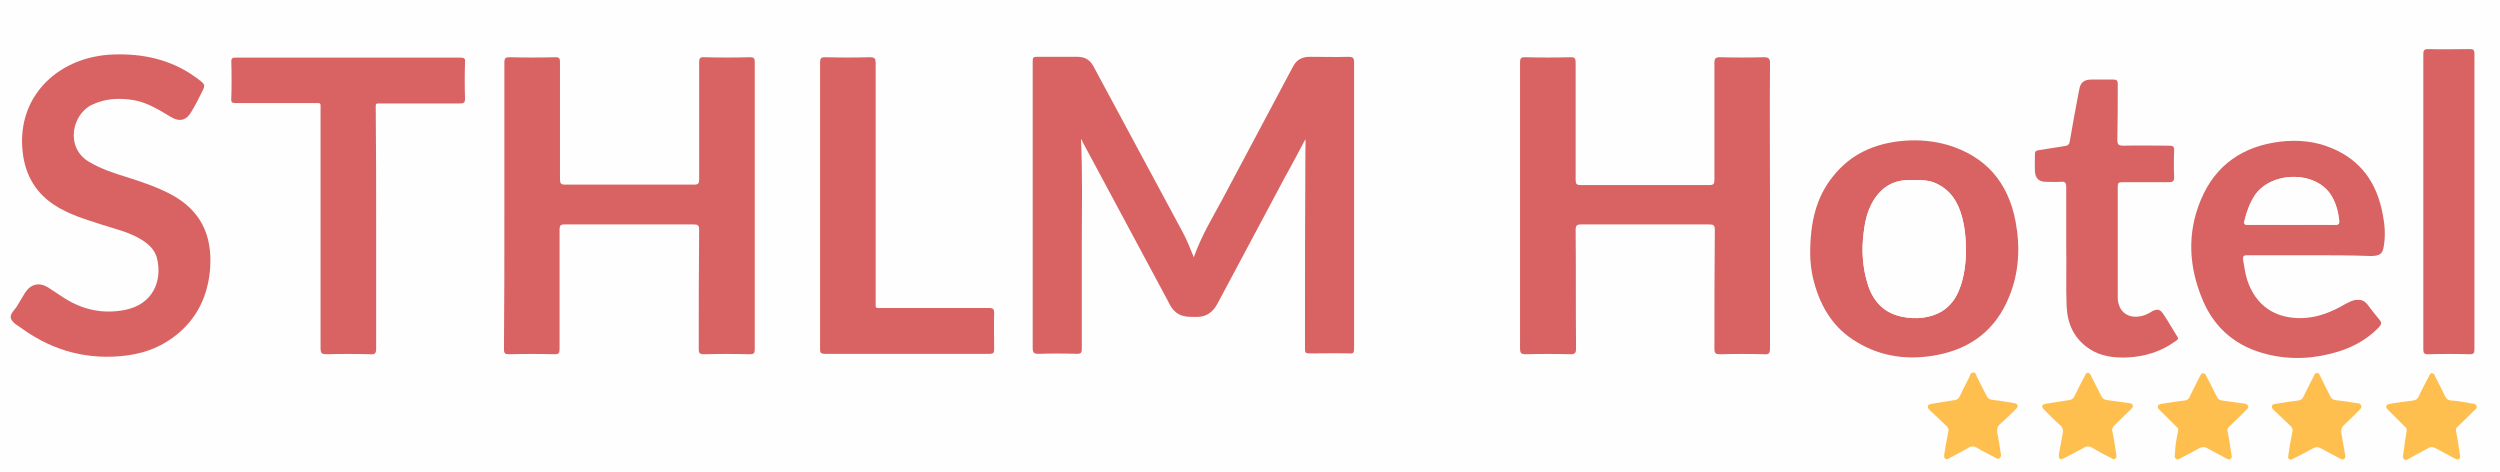
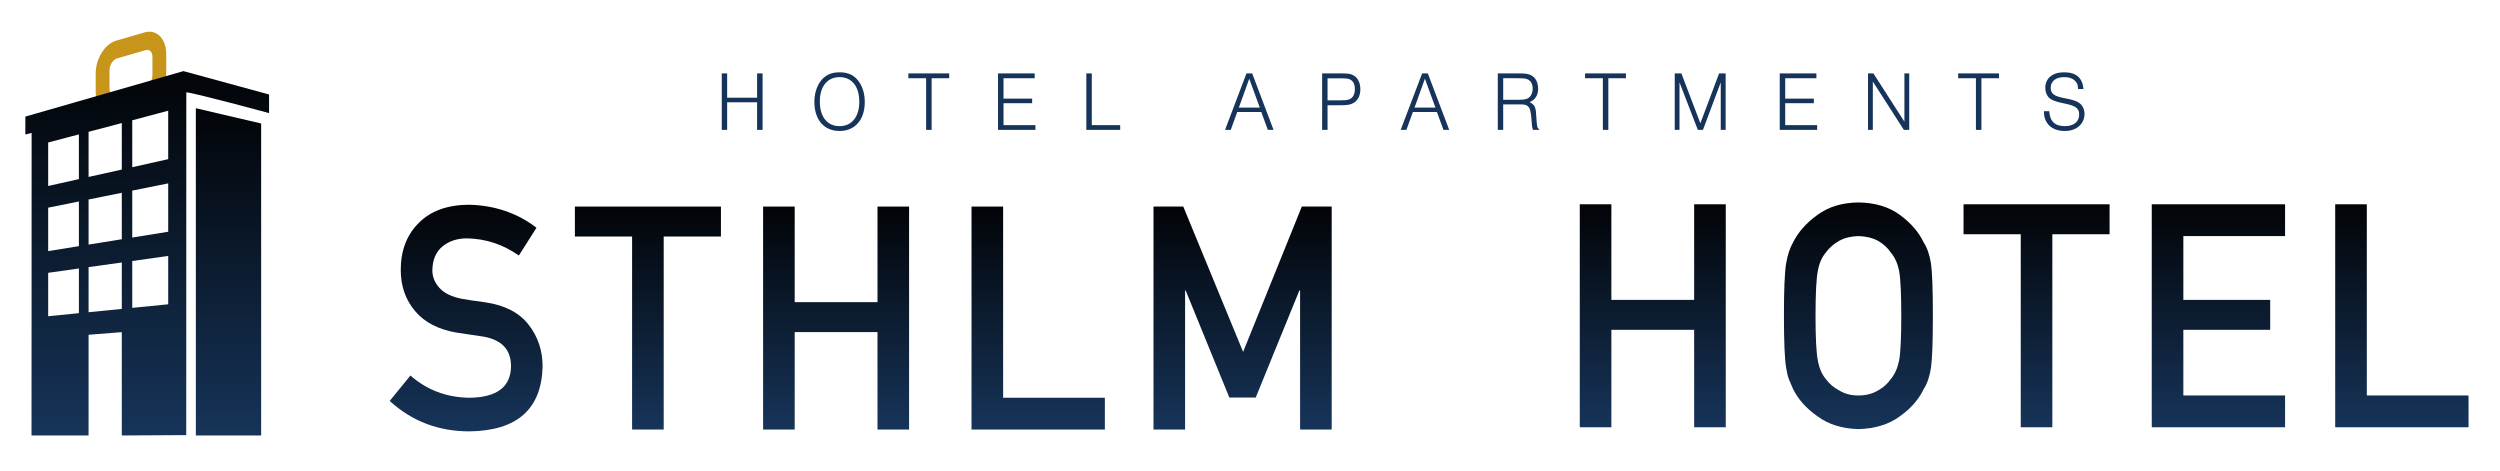
- <svg xmlns="http://www.w3.org/2000/svg" version="1.1" id="Layer_1" x="0px" y="0px" width="616.1px" height="116.2px" viewBox="0 334.1 616.1 116.2" style="enable-background:new 0 334.1 616.1 116.2;" xml:space="preserve">
-   <style type="text/css">
- 	.st0{fill:#FEFEFE;}
- 	.st1{fill:#D96262;}
- 	.st2{fill:#FEBF4E;}
- </style>
-   <g>
-     <g>
-       <path class="st0" d="M308.1,450.2c-102.2,0-204.5,0-306.7,0c-1.1,0-1.2-0.3-1.2-1.3c0-37.9,0-75.8,0-113.6c0-1,0.3-1.1,1.1-1.1    c204.5,0,409,0,613.6,0c1.1,0,1.2,0.3,1.2,1.3c0,37.9,0,75.8,0,113.6c0,1-0.3,1.1-1.1,1.1C512.7,450.2,410.4,450.2,308.1,450.2z     M266.4,368.3c0.3,0.5,0.4,0.7,0.5,0.9c7.1,13.2,14.2,26.5,21.3,39.7c0.4,0.7,0.7,1.3,1.2,1.9c1.5,1.7,3.4,1.7,5.4,1.7    c2.5,0,4.2-1,5.4-3.2c5.6-10.5,11.2-21,16.8-31.5c1.6-3,3.2-6.1,4.9-9.1c0.1,1,0,1.9,0,2.9c0,16.3,0,32.6-0.1,49    c0,0.7,0.2,1,1,0.9c3.3,0,6.6,0,10,0c0.9,0,1.1-0.3,1.1-1.1c0-5.3,0-10.6,0-15.8c0-18.3,0-36.6,0-54.8c0-1.1-0.3-1.4-1.4-1.4    c-3.2,0.1-6.3,0-9.5,0c-1.9,0-3.3,0.7-4.2,2.5c-5.8,10.9-11.6,21.8-17.4,32.7c-2.5,4.6-5.2,9.1-7,14.2c-1-2.2-1.8-4.3-2.8-6.3    c-7.3-13.6-14.6-27.1-21.9-40.7c-0.9-1.7-2.2-2.4-4-2.4c-3.3,0-6.6,0-10,0c-0.8,0-1,0.2-1,1c0.1,2.2,0,4.4,0,6.6    c0,21.4,0,42.8,0,64.2c0,1.1,0.3,1.4,1.4,1.4c3.2-0.1,6.3-0.1,9.5,0c1,0,1.2-0.3,1.2-1.2c0-8.7,0-17.4,0-26    C266.6,385.7,266.8,377.1,266.4,368.3z M124.3,384.7c0,11.8,0,23.7,0,35.5c0,1,0.3,1.2,1.2,1.2c3.8-0.1,7.5-0.1,11.3,0    c1,0,1.2-0.3,1.2-1.3c0-9.8,0-19.6,0-29.4c0-1.1,0.3-1.3,1.3-1.3c10.5,0,21,0,31.6,0c1.1,0,1.5,0.3,1.5,1.4    c-0.1,9.8,0,19.5-0.1,29.3c0,1,0.3,1.3,1.3,1.3c3.8-0.1,7.5-0.1,11.3,0c1,0,1.2-0.3,1.2-1.2c0-23.6,0-47.2,0-70.8    c0-0.9-0.2-1.2-1.1-1.2c-3.8,0.1-7.5,0.1-11.3,0c-1.1,0-1.3,0.3-1.3,1.3c0,9.6,0,19.2,0,28.8c0,1-0.2,1.3-1.3,1.3    c-10.6,0-21.1,0-31.7,0c-1.1,0-1.4-0.3-1.3-1.4c0-9.6,0-19.3,0-28.9c0-0.9-0.2-1.2-1.1-1.1c-3.8,0.1-7.5,0.1-11.3,0    c-1.1,0-1.3,0.2-1.3,1.3C124.3,361.3,124.3,373,124.3,384.7z M436.2,384.8c0-11.7,0-23.4,0-35.2c0-1.2-0.3-1.5-1.5-1.4    c-3.6,0.1-7.2,0.1-10.8,0c-1.1,0-1.4,0.3-1.4,1.4c0,9.6,0,19.2,0,28.8c0,1-0.2,1.3-1.2,1.3c-10.6,0-21.2,0-31.8,0    c-1,0-1.2-0.3-1.2-1.3c0-9.6,0-19.3,0-28.9c0-1-0.2-1.3-1.2-1.3c-3.8,0.1-7.5,0.1-11.3,0c-1,0-1.2,0.3-1.2,1.3c0,23.5,0,47,0,70.5    c0,1,0.2,1.4,1.3,1.4c3.7-0.1,7.4-0.1,11.2,0c1.1,0,1.3-0.3,1.3-1.4c0-9.8,0-19.5-0.1-29.3c0-1.1,0.4-1.4,1.4-1.3    c10.5,0,21,0,31.4,0c1.2,0,1.5,0.3,1.5,1.4c0,9.7,0,19.4-0.1,29.2c0,1.1,0.3,1.4,1.4,1.4c3.6-0.1,7.2-0.1,10.8,0    c1.2,0,1.5-0.3,1.5-1.4C436.2,408.3,436.2,396.5,436.2,384.8z M29.5,347.5c-2,0-3.9,0.1-5.8,0.5c-10.8,2-19,10.6-18.1,22.7    c0.4,5.8,2.8,10.6,7.7,13.9c3.6,2.4,7.6,3.6,11.7,4.9c3,0.9,6.2,1.6,9,3.2c2.2,1.2,4.2,2.7,4.8,5.2c1.3,5.3-0.8,11.3-8,12.7    c-5.3,1-10.2,0-14.8-2.9c-1.4-0.9-2.7-1.8-4.1-2.7c-2.2-1.3-4.2-0.9-5.6,1.3c-0.6,1-1.3,2-1.8,3c-0.6,1.1-2,2.2-1.7,3.4    c0.4,1.1,1.8,1.9,2.9,2.6c7.7,5.6,16.3,7.7,25.7,6.5c5.3-0.7,10.1-2.8,13.9-6.6c4.2-4.2,6.2-9.3,6.6-15.1    c0.5-7.9-2.3-13.9-9.3-17.8c-3.5-2-7.3-3.2-11.1-4.4c-3.3-1.1-6.6-2.1-9.6-3.9c-5.8-3.6-4.1-11.7,0.9-14c3.4-1.6,6.9-1.8,10.4-1.1    c3.2,0.6,6,2.3,8.8,4c2.3,1.4,4.1,0.9,5.4-1.4c0.8-1.4,1.5-2.7,2.2-4.1c1.2-2.3,1.2-2.3-0.8-3.8C43,349.2,36.5,347.5,29.5,347.5z     M446.1,396.6c0,1.6,0.2,4.4,1,7.2c1.7,6.2,4.9,11.3,10.5,14.6c6.1,3.7,12.8,4.5,19.7,3.2c8.5-1.5,14.5-6.2,17.8-14.3    c2.5-6.1,2.8-12.4,1.6-18.7c-1.9-9.5-7.3-16.1-16.8-18.8c-3.5-1-7.1-1.3-10.8-1c-7,0.6-13,3.2-17.4,8.8    C447.6,382.7,446.1,388.7,446.1,396.6z M92.7,390.5c0-9.8,0-19.6,0-29.4c0-1.8-0.2-1.6,1.5-1.6c6.4,0,12.9,0,19.3,0    c0.9,0,1.3-0.1,1.2-1.2c-0.1-3-0.1-6,0-9c0-0.9-0.3-1.1-1.1-1.1c-18.5,0-37,0-55.4,0c-0.8,0-1.1,0.2-1.1,1c0.1,3,0.1,6.1,0,9.1    c0,0.9,0.3,1.1,1.1,1.1c6.4,0,12.9,0,19.3,0c1.8,0,1.6-0.2,1.6,1.6c0,19.6,0,39.3,0,58.9c0,1.2,0.3,1.5,1.5,1.4    c3.6-0.1,7.1-0.1,10.7,0c1.1,0,1.5-0.3,1.5-1.4C92.7,410.1,92.7,400.3,92.7,390.5z M569.3,397c5.1,0,10.2,0,15.2,0    c2.2,0,2.8-0.5,3.1-2.7c0.4-2.6,0.2-5.1-0.3-7.6c-1.4-7.6-5.3-13.3-12.6-16.3c-4-1.6-8.3-2.1-12.6-1.6c-9.2,1.1-16,5.7-19.6,14.3    c-3.5,8.3-3,16.7,0.5,24.9c3,7,8.4,11.3,15.8,13.2c6,1.5,11.9,1.1,17.7-0.7c3.8-1.2,7.1-3.2,9.9-6c0.6-0.6,0.7-1.1,0.1-1.8    c-1-1.2-2-2.5-3-3.8c-0.7-0.9-1.7-1.2-2.8-1.1c-0.9,0.1-1.7,0.5-2.4,0.9c-3.4,2-6.9,3.5-11,3.6c-6.6,0.1-11.4-3.1-13.4-9.4    c-0.5-1.6-0.8-3.3-1-4.9c-0.1-0.9,0-1.2,1-1.2C559,397,564.1,397,569.3,397z M202.1,384.8c0,11.8,0,23.6,0,35.4    c0,0.8,0.1,1.2,1.1,1.2c13.6,0,27.2,0,40.8,0c0.9,0,1.1-0.3,1-1.1c0-3-0.1-5.9,0-8.9c0-1-0.2-1.3-1.3-1.3c-8.8,0-17.6,0-26.4,0    c-1.7,0-1.5,0.2-1.5-1.5c0-19.6,0-39.3,0-58.9c0-1-0.2-1.4-1.4-1.4c-3.7,0.1-7.4,0.1-11,0c-1,0-1.3,0.2-1.3,1.3    C202.1,361.3,202.1,373.1,202.1,384.8z M509.2,394.8C509.3,394.8,509.3,394.8,509.2,394.8c0,4.9-0.1,9.8,0.1,14.8    c0.1,4.3,1.8,7.9,5.5,10.4c2.8,1.9,6,2.3,9.3,2.2c4.4-0.2,8.4-1.4,12-4c0.4-0.3,0.9-0.5,0.5-1.1c-1.2-1.9-2.4-3.9-3.6-5.8    c-0.7-1-1.5-1.1-2.6-0.5c-0.9,0.5-1.7,1-2.7,1.2c-3.2,0.8-5.6-1-5.8-4.3c0-0.3,0-0.6,0-1c0-8.9,0-17.8,0-26.6    c0-0.9,0.2-1.1,1.1-1.1c3.8,0,7.7,0,11.5,0c0.9,0,1.3-0.2,1.3-1.2c-0.1-2.2-0.1-4.5,0-6.7c0-0.9-0.3-1.2-1.2-1.1    c-3.8,0-7.5,0-11.3,0c-1.1,0-1.5-0.2-1.5-1.4c0.1-4.6,0-9.2,0.1-13.8c0-0.9-0.3-1.2-1.2-1.1c-1.7,0.1-3.4,0-5.2,0    c-1.9,0-2.7,0.7-3.1,2.5c-0.8,4.2-1.6,8.4-2.3,12.6c-0.1,0.8-0.4,1.2-1.3,1.3c-2.1,0.3-4.2,0.6-6.3,1c-0.5,0.1-1,0.1-1,0.9    c0.1,1.5,0,3,0,4.4c0.1,1.6,1,2.5,2.6,2.5c1.3,0,2.6,0.1,3.8,0c1-0.1,1.4,0.2,1.3,1.3C509.2,385.1,509.2,389.9,509.2,394.8z     M597.2,383.7c0,12.2,0,24.3,0,36.5c0,0.9,0.2,1.2,1.2,1.2c3.4-0.1,6.9-0.1,10.3,0c0.9,0,1.1-0.3,1.1-1.2c0-24.3,0-48.6,0-72.9    c0-0.8-0.2-1.1-1.1-1.1c-3.4,0-6.9,0.1-10.3,0c-1,0-1.2,0.3-1.2,1.3C597.2,359.6,597.2,371.7,597.2,383.7z M536.8,440    c-0.4,2.2-0.7,4.2-1.1,6.1c-0.1,0.4-0.2,0.9,0.3,1.2c0.4,0.2,0.8,0,1.1-0.2c1.4-0.8,2.9-1.5,4.3-2.3c0.9-0.5,1.6-0.6,2.5,0    c1.4,0.9,2.9,1.6,4.3,2.3c0.4,0.2,0.8,0.5,1.2,0.2c0.4-0.3,0.3-0.8,0.2-1.2c-0.3-1.8-0.6-3.6-0.9-5.4c-0.2-0.7,0.1-1.1,0.5-1.5    c1.3-1.2,2.5-2.4,3.8-3.7c0.3-0.3,1-0.6,0.7-1.3c-0.2-0.6-0.9-0.5-1.4-0.6c-1.7-0.3-3.3-0.5-5-0.7c-0.7-0.1-1-0.4-1.3-1    c-0.8-1.7-1.6-3.3-2.5-4.9c-0.2-0.4-0.3-0.9-0.9-0.8c-0.5,0-0.6,0.5-0.8,0.8c-0.8,1.7-1.7,3.3-2.5,5c-0.3,0.6-0.6,0.8-1.2,0.9    c-1.9,0.2-3.7,0.6-5.6,0.8c-0.4,0.1-0.9,0-1,0.5c-0.2,0.5,0.2,0.8,0.5,1.1c1.3,1.3,2.6,2.6,3.9,3.9    C536.5,439.4,536.9,439.7,536.8,440z M593.1,440.3c-0.3,1.8-0.7,3.6-1,5.4c-0.1,0.5-0.3,1.1,0.2,1.5c0.5,0.4,1,0,1.4-0.3    c1.4-0.7,2.9-1.4,4.2-2.3c0.9-0.5,1.6-0.5,2.4,0c1.4,0.8,2.9,1.6,4.3,2.3c0.4,0.2,0.8,0.5,1.2,0.2c0.4-0.3,0.3-0.8,0.2-1.2    c-0.3-1.8-0.6-3.6-0.9-5.4c-0.2-0.7,0.1-1.1,0.5-1.5c1.3-1.2,2.5-2.4,3.8-3.7c0.3-0.3,1-0.6,0.7-1.3c-0.2-0.6-0.9-0.5-1.4-0.6    c-1.6-0.3-3.1-0.6-4.7-0.7c-0.9-0.1-1.3-0.5-1.7-1.2c-0.8-1.6-1.6-3.2-2.4-4.8c-0.2-0.3-0.3-0.7-0.7-0.7c-0.5,0-0.7,0.3-0.8,0.7    c-0.8,1.7-1.7,3.4-2.6,5.1c-0.3,0.6-0.6,0.8-1.3,0.9c-1.9,0.2-3.7,0.6-5.6,0.8c-0.4,0.1-0.9,0-1,0.5c-0.2,0.5,0.2,0.8,0.5,1.1    c1.3,1.3,2.6,2.6,3.9,3.9C592.9,439.4,593.3,439.7,593.1,440.3z M507.4,446c-0.1,1.3,0.3,1.6,1.3,1c1.6-0.8,3.2-1.7,4.7-2.5    c0.7-0.4,1.2-0.4,1.9,0c1.5,0.9,3.1,1.7,4.6,2.5c0.4,0.2,0.8,0.5,1.2,0.2c0.4-0.3,0.3-0.8,0.2-1.2c-0.3-1.8-0.5-3.5-0.9-5.3    c-0.2-0.8,0-1.2,0.5-1.7c1.3-1.2,2.6-2.5,3.9-3.8c0.3-0.3,0.8-0.6,0.6-1.1c-0.1-0.6-0.7-0.6-1.2-0.6c-1.7-0.3-3.4-0.6-5.1-0.7    c-0.8-0.1-1.2-0.5-1.5-1.1c-0.8-1.7-1.6-3.3-2.5-4.9c-0.2-0.3-0.3-0.7-0.7-0.7c-0.5,0-0.7,0.4-0.8,0.7c-0.9,1.7-1.7,3.4-2.6,5.1    c-0.3,0.6-0.6,0.8-1.3,0.9c-1.9,0.2-3.8,0.5-5.7,0.9c-1.2,0.2-1.3,0.6-0.4,1.5c1.2,1.2,2.4,2.5,3.7,3.6c0.8,0.7,1,1.5,0.8,2.4    C507.9,442.8,507.7,444.5,507.4,446z M479.1,446.4c0,0.9,0.5,1.1,1.3,0.7c1.6-0.8,3.1-1.6,4.6-2.5c0.8-0.5,1.5-0.5,2.3,0    c1.3,0.8,2.7,1.5,4.1,2.2c0.4,0.2,0.9,0.7,1.4,0.3c0.6-0.4,0.3-1,0.2-1.6c-0.2-1.6-0.5-3.1-0.8-4.7c-0.2-0.8,0-1.5,0.7-2.1    c1.3-1.1,2.5-2.4,3.7-3.5c0.3-0.3,0.7-0.6,0.6-1.1c-0.1-0.6-0.6-0.6-1.1-0.6c-1.8-0.3-3.5-0.6-5.3-0.8c-0.7-0.1-1-0.4-1.2-0.9    c-0.8-1.6-1.5-3.2-2.4-4.7c-0.2-0.4-0.3-1.1-0.9-1.1c-0.7,0-0.8,0.7-1,1.2c-0.8,1.5-1.6,3.1-2.3,4.6c-0.3,0.6-0.6,0.9-1.3,1    c-1.9,0.2-3.7,0.6-5.6,0.9c-0.4,0.1-0.8,0.1-1,0.6c-0.1,0.5,0.2,0.7,0.5,1c1.3,1.2,2.6,2.5,3.9,3.7c0.6,0.5,0.7,1,0.6,1.8    C479.7,442.6,479.4,444.5,479.1,446.4z M563.9,446.5c0,0.8,0.4,1.1,1.3,0.6c1.6-0.8,3.2-1.6,4.8-2.5c0.7-0.4,1.3-0.4,2,0    c1.5,0.9,3,1.6,4.5,2.4c0.4,0.2,0.7,0.6,1.2,0.2c0.4-0.3,0.3-0.8,0.2-1.2c-0.3-1.7-0.6-3.5-0.9-5.2c-0.2-0.8,0-1.4,0.6-1.9    c1.3-1.1,2.4-2.3,3.6-3.5c0.4-0.3,0.9-0.6,0.7-1.3c-0.2-0.7-0.9-0.6-1.4-0.7c-1.6-0.3-3.3-0.6-5-0.7c-0.7-0.1-1-0.4-1.2-0.9    c-0.8-1.7-1.7-3.4-2.5-5c-0.2-0.3-0.3-0.8-0.8-0.8c-0.5,0-0.6,0.4-0.8,0.8c-0.8,1.7-1.7,3.3-2.5,5c-0.3,0.6-0.6,0.9-1.3,1    c-1.8,0.2-3.6,0.5-5.4,0.8c-0.4,0.1-0.9,0-1.1,0.6c-0.1,0.5,0.3,0.8,0.6,1.1c1.3,1.2,2.5,2.5,3.8,3.6c0.6,0.5,0.7,1,0.6,1.8    C564.5,442.6,564.2,444.5,563.9,446.5z" />
-       <path class="st1" d="M266.4,368.3c0.4,8.8,0.2,17.3,0.2,25.8c0,8.7,0,17.4,0,26c0,0.9-0.2,1.2-1.2,1.2c-3.2-0.1-6.3-0.1-9.5,0    c-1.1,0-1.4-0.3-1.4-1.4c0-21.4,0-42.8,0-64.2c0-2.2,0-4.4,0-6.6c0-0.8,0.2-1,1-1c3.3,0,6.6,0,10,0c1.8,0,3.1,0.7,4,2.4    c7.3,13.6,14.6,27.1,21.9,40.7c1.1,2,1.9,4.1,2.8,6.3c1.8-5.1,4.5-9.6,7-14.2c5.8-10.9,11.6-21.8,17.4-32.7    c0.9-1.8,2.3-2.5,4.2-2.5c3.2,0,6.3,0.1,9.5,0c1.1,0,1.4,0.2,1.4,1.4c0,18.3,0,36.6,0,54.8c0,5.3,0,10.6,0,15.8    c0,0.9-0.2,1.2-1.1,1.1c-3.3-0.1-6.6,0-10,0c-0.7,0-1-0.2-1-0.9c0-16.3,0-32.6,0.1-49c0-0.9,0.1-1.9,0-2.9c-1.6,3-3.2,6.1-4.9,9.1    c-5.6,10.5-11.2,21-16.8,31.5c-1.2,2.2-2.9,3.3-5.4,3.2c-2,0-3.9,0-5.4-1.7c-0.5-0.6-0.9-1.2-1.2-1.9    c-7.1-13.2-14.2-26.5-21.3-39.7C266.8,369,266.7,368.8,266.4,368.3z" />
-       <path class="st1" d="M124.3,384.7c0-11.7,0-23.4,0-35.2c0-1.1,0.3-1.3,1.3-1.3c3.8,0.1,7.5,0.1,11.3,0c0.9,0,1.1,0.3,1.1,1.1    c0,9.6,0,19.3,0,28.9c0,1.1,0.2,1.4,1.3,1.4c10.6,0,21.1,0,31.7,0c1.1,0,1.3-0.3,1.3-1.3c0-9.6,0-19.2,0-28.8c0-1,0.2-1.4,1.3-1.3    c3.8,0.1,7.5,0.1,11.3,0c0.9,0,1.1,0.3,1.1,1.2c0,23.6,0,47.2,0,70.8c0,0.9-0.2,1.2-1.2,1.2c-3.8-0.1-7.5-0.1-11.3,0    c-1,0-1.3-0.2-1.3-1.3c0-9.8,0-19.5,0.1-29.3c0-1.2-0.3-1.4-1.5-1.4c-10.5,0-21,0-31.6,0c-1,0-1.3,0.2-1.3,1.3    c0,9.8,0,19.6,0,29.4c0,1-0.2,1.3-1.2,1.3c-3.8-0.1-7.5-0.1-11.3,0c-0.9,0-1.2-0.2-1.2-1.2C124.3,408.4,124.3,396.5,124.3,384.7z" />
-       <path class="st1" d="M436.2,384.8c0,11.7,0,23.4,0,35.2c0,1.2-0.3,1.5-1.5,1.4c-3.6-0.1-7.2-0.1-10.8,0c-1.1,0-1.4-0.2-1.4-1.4    c0-9.7,0-19.4,0.1-29.2c0-1.2-0.3-1.4-1.5-1.4c-10.5,0-21,0-31.4,0c-1,0-1.4,0.2-1.4,1.3c0.1,9.8,0,19.5,0.1,29.3    c0,1-0.2,1.4-1.3,1.4c-3.7-0.1-7.4-0.1-11.2,0c-1.1,0-1.3-0.4-1.3-1.4c0-23.5,0-47,0-70.5c0-1,0.2-1.3,1.2-1.3    c3.8,0.1,7.5,0.1,11.3,0c1,0,1.2,0.3,1.2,1.3c0,9.6,0,19.3,0,28.9c0,1,0.2,1.3,1.2,1.3c10.6,0,21.2,0,31.8,0c1,0,1.2-0.3,1.2-1.3    c0-9.6,0-19.2,0-28.8c0-1.1,0.3-1.4,1.4-1.4c3.6,0.1,7.2,0.1,10.8,0c1.1,0,1.5,0.3,1.5,1.4C436.1,361.4,436.2,373.1,436.2,384.8z" />
-       <path class="st1" d="M29.5,347.5c7,0,13.5,1.7,19.2,6c2,1.5,2,1.5,0.8,3.8c-0.7,1.4-1.4,2.8-2.2,4.1c-1.3,2.4-3,2.9-5.4,1.4    c-2.8-1.7-5.6-3.4-8.8-4c-3.6-0.6-7-0.5-10.4,1.1c-4.9,2.3-6.7,10.4-0.9,14c3,1.8,6.3,2.9,9.6,3.9c3.8,1.2,7.6,2.5,11.1,4.4    c7,3.9,9.8,9.9,9.3,17.8c-0.4,5.8-2.4,11-6.6,15.1c-3.9,3.8-8.6,5.9-13.9,6.6c-9.4,1.2-18-1-25.7-6.5c-1.1-0.8-2.5-1.5-2.9-2.6    c-0.4-1.2,1.1-2.2,1.7-3.4c0.6-1,1.2-2,1.8-3c1.4-2.1,3.4-2.6,5.6-1.3c1.4,0.9,2.7,1.8,4.1,2.7c4.6,2.9,9.5,3.9,14.8,2.9    c7.2-1.4,9.3-7.4,8-12.7c-0.6-2.5-2.6-4-4.8-5.2c-2.8-1.5-6-2.2-9-3.2c-4-1.3-8.1-2.5-11.7-4.9c-4.9-3.3-7.3-8.1-7.7-13.9    C4.6,358.6,12.9,350,23.7,348C25.6,347.6,27.6,347.5,29.5,347.5z" />
-       <path class="st1" d="M446.1,396.6c0-7.8,1.5-13.9,5.6-19c4.4-5.6,10.4-8.2,17.4-8.8c3.7-0.3,7.3,0,10.8,1    c9.5,2.8,15,9.3,16.8,18.8c1.2,6.3,0.9,12.7-1.6,18.7c-3.3,8.1-9.4,12.7-17.8,14.3c-6.9,1.3-13.6,0.5-19.7-3.2    c-5.6-3.3-8.8-8.4-10.5-14.6C446.3,401,446.1,398.1,446.1,396.6z M484.5,396.5c0-3.8-0.3-6.4-1-9c-1-3.7-2.9-6.7-6.6-8.3    c-2-0.9-4.1-0.7-6.2-0.7c-3.8-0.1-6.7,1.5-8.8,4.7c-1.6,2.5-2.3,5.2-2.6,8.1c-0.6,4.5-0.3,8.9,1.1,13.2c1.4,4.2,4.2,6.9,8.6,7.7    c1.6,0.3,3.1,0.4,4.7,0.2c4.3-0.5,7.3-2.6,9-6.6C484.1,402.5,484.4,399,484.5,396.5z" />
-       <path class="st1" d="M92.7,390.5c0,9.8,0,19.7,0,29.5c0,1.2-0.3,1.5-1.5,1.4c-3.6-0.1-7.1-0.1-10.7,0c-1.1,0-1.5-0.2-1.5-1.4    c0-19.6,0-39.3,0-58.9c0-1.8,0.2-1.6-1.6-1.6c-6.4,0-12.9,0-19.3,0c-0.9,0-1.2-0.2-1.1-1.1c0.1-3,0.1-6.1,0-9.1c0-0.9,0.3-1,1.1-1    c18.5,0,37,0,55.4,0c0.9,0,1.2,0.2,1.1,1.1c-0.1,3-0.1,6,0,9c0,1-0.3,1.2-1.2,1.2c-6.4,0-12.9,0-19.3,0c-1.7,0-1.5-0.2-1.5,1.6    C92.7,370.9,92.7,380.7,92.7,390.5z" />
-       <path class="st1" d="M569.3,397c-5.2,0-10.3,0-15.5,0c-1,0-1.1,0.3-1,1.2c0.3,1.7,0.5,3.3,1,4.9c2.1,6.3,6.8,9.5,13.4,9.4    c4.1-0.1,7.6-1.6,11-3.6c0.8-0.4,1.6-0.8,2.4-0.9c1.1-0.1,2,0.1,2.8,1.1c1,1.3,1.9,2.5,3,3.8c0.6,0.7,0.5,1.1-0.1,1.8    c-2.8,2.9-6.1,4.8-9.9,6c-5.8,1.8-11.8,2.2-17.7,0.7c-7.4-1.8-12.8-6.2-15.8-13.2c-3.5-8.2-4-16.6-0.5-24.9    c3.6-8.6,10.4-13.2,19.6-14.3c4.3-0.5,8.6-0.1,12.6,1.6c7.3,3,11.2,8.7,12.6,16.3c0.5,2.5,0.7,5.1,0.3,7.6    c-0.3,2.2-0.9,2.6-3.1,2.7C579.4,397,574.4,397,569.3,397z M564.7,389.5c3.6,0,7.1,0,10.7,0c0.8,0,1.2-0.2,1.1-1    c-0.2-2-0.7-4-1.7-5.8c-3.6-6.7-15.1-6.5-19.1-0.4c-1.2,1.9-2,4-2.5,6.2c-0.2,1,0.1,1.1,0.9,1    C557.6,389.4,561.2,389.5,564.7,389.5z" />
-       <path class="st1" d="M202.1,384.8c0-11.8,0-23.5,0-35.3c0-1.1,0.3-1.3,1.3-1.3c3.7,0.1,7.4,0.1,11,0c1.2,0,1.4,0.4,1.4,1.4    c0,19.6,0,39.3,0,58.9c0,1.7-0.2,1.5,1.5,1.5c8.8,0,17.6,0,26.4,0c1.1,0,1.3,0.3,1.3,1.3c-0.1,3,0,5.9,0,8.9c0,0.8-0.2,1.1-1,1.1    c-13.6,0-27.2,0-40.8,0c-1,0-1.1-0.4-1.1-1.2C202.1,408.4,202.1,396.6,202.1,384.8z" />
-       <path class="st1" d="M509.2,394.8c0-4.9,0-9.8,0-14.6c0-1.1-0.3-1.4-1.3-1.3c-1.3,0.1-2.6,0-3.8,0c-1.6,0-2.5-0.9-2.6-2.5    c-0.1-1.5,0-3,0-4.4c0-0.8,0.5-0.8,1-0.9c2.1-0.3,4.2-0.7,6.3-1c0.9-0.1,1.2-0.5,1.3-1.3c0.7-4.2,1.5-8.4,2.3-12.6    c0.3-1.8,1.2-2.5,3.1-2.5c1.7,0,3.4,0,5.2,0c0.9,0,1.2,0.2,1.2,1.1c0,4.6,0,9.2-0.1,13.8c0,1.2,0.4,1.4,1.5,1.4    c3.8-0.1,7.5,0,11.3,0c0.9,0,1.2,0.2,1.2,1.1c-0.1,2.2-0.1,4.5,0,6.7c0,1-0.4,1.2-1.3,1.2c-3.8,0-7.7,0-11.5,0    c-0.9,0-1.1,0.2-1.1,1.1c0,8.9,0,17.8,0,26.6c0,0.3,0,0.6,0,1c0.2,3.3,2.6,5,5.8,4.3c1-0.2,1.9-0.7,2.7-1.2    c1.1-0.6,1.9-0.5,2.6,0.5c1.3,1.9,2.4,3.9,3.6,5.8c0.4,0.6-0.1,0.8-0.5,1.1c-3.6,2.6-7.6,3.8-12,4c-3.3,0.1-6.5-0.3-9.3-2.2    c-3.7-2.5-5.3-6.1-5.5-10.4C509.1,404.7,509.3,399.7,509.2,394.8C509.3,394.8,509.3,394.8,509.2,394.8z" />
-       <path class="st1" d="M597.2,383.7c0-12.1,0-24.1,0-36.2c0-1,0.2-1.3,1.2-1.3c3.4,0.1,6.9,0,10.3,0c0.8,0,1.1,0.2,1.1,1.1    c0,24.3,0,48.6,0,72.9c0,0.9-0.2,1.2-1.1,1.2c-3.4-0.1-6.9-0.1-10.3,0c-1,0-1.2-0.3-1.2-1.2C597.2,408,597.2,395.9,597.2,383.7z" />
-       <path class="st2" d="M536.8,440c0.1-0.3-0.3-0.6-0.6-0.9c-1.3-1.3-2.6-2.6-3.9-3.9c-0.3-0.3-0.7-0.6-0.5-1.1    c0.2-0.4,0.6-0.4,1-0.5c1.9-0.3,3.7-0.6,5.6-0.8c0.7-0.1,1-0.4,1.2-0.9c0.8-1.7,1.7-3.4,2.5-5c0.2-0.3,0.3-0.8,0.8-0.8    c0.6,0,0.7,0.4,0.9,0.8c0.8,1.6,1.7,3.3,2.5,4.9c0.3,0.6,0.6,0.9,1.3,1c1.7,0.2,3.3,0.5,5,0.7c0.5,0.1,1.1,0,1.4,0.6    c0.3,0.6-0.4,0.9-0.7,1.3c-1.2,1.2-2.5,2.5-3.8,3.7c-0.5,0.4-0.7,0.8-0.5,1.5c0.4,1.8,0.6,3.6,0.9,5.4c0.1,0.4,0.2,0.9-0.2,1.2    c-0.4,0.3-0.8,0-1.2-0.2c-1.4-0.8-2.9-1.5-4.3-2.3c-0.9-0.6-1.6-0.5-2.5,0c-1.4,0.8-2.9,1.6-4.3,2.3c-0.3,0.2-0.7,0.5-1.1,0.2    c-0.5-0.3-0.4-0.8-0.3-1.2C536,444.1,536.4,442.2,536.8,440z" />
-       <path class="st2" d="M593.1,440.3c0.1-0.6-0.2-0.9-0.6-1.2c-1.3-1.3-2.6-2.6-3.9-3.9c-0.3-0.3-0.7-0.6-0.5-1.1    c0.2-0.4,0.6-0.4,1-0.5c1.9-0.3,3.7-0.6,5.6-0.8c0.6-0.1,1-0.3,1.3-0.9c0.8-1.7,1.7-3.4,2.6-5.1c0.2-0.4,0.3-0.8,0.8-0.7    c0.4,0,0.6,0.4,0.7,0.7c0.8,1.6,1.6,3.2,2.4,4.8c0.4,0.8,0.8,1.2,1.7,1.2c1.6,0.1,3.2,0.4,4.7,0.7c0.5,0.1,1.1,0,1.4,0.6    c0.3,0.6-0.3,0.9-0.7,1.3c-1.2,1.2-2.5,2.5-3.8,3.7c-0.5,0.4-0.7,0.8-0.5,1.5c0.4,1.8,0.6,3.6,0.9,5.4c0.1,0.4,0.2,0.9-0.2,1.2    c-0.4,0.3-0.8,0-1.2-0.2c-1.4-0.8-2.9-1.5-4.3-2.3c-0.9-0.5-1.5-0.6-2.4,0c-1.4,0.8-2.8,1.5-4.2,2.3c-0.4,0.2-0.9,0.7-1.4,0.3    c-0.5-0.4-0.3-1-0.2-1.5C592.5,443.9,592.8,442.1,593.1,440.3z" />
-       <path class="st2" d="M507.4,446c0.3-1.5,0.6-3.2,0.9-4.9c0.2-1,0.1-1.7-0.8-2.4c-1.3-1.1-2.5-2.4-3.7-3.6    c-0.8-0.8-0.7-1.3,0.4-1.5c1.9-0.3,3.8-0.6,5.7-0.9c0.6-0.1,1-0.3,1.3-0.9c0.8-1.7,1.7-3.4,2.6-5.1c0.2-0.4,0.3-0.8,0.8-0.7    c0.4,0,0.6,0.4,0.7,0.7c0.8,1.6,1.7,3.3,2.5,4.9c0.3,0.7,0.7,1,1.5,1.1c1.7,0.2,3.4,0.5,5.1,0.7c0.4,0.1,1,0,1.2,0.6    c0.1,0.5-0.3,0.8-0.6,1.1c-1.3,1.3-2.6,2.5-3.9,3.8c-0.5,0.5-0.7,0.9-0.5,1.7c0.4,1.7,0.6,3.5,0.9,5.3c0.1,0.5,0.2,0.9-0.2,1.2    c-0.4,0.4-0.8,0-1.2-0.2c-1.6-0.8-3.1-1.6-4.6-2.5c-0.7-0.4-1.2-0.4-1.9,0c-1.6,0.9-3.2,1.7-4.7,2.5    C507.7,447.6,507.3,447.3,507.4,446z" />
-       <path class="st2" d="M479.1,446.4c0.3-1.9,0.6-3.8,1-5.7c0.2-0.8,0-1.3-0.6-1.8c-1.3-1.2-2.6-2.5-3.9-3.7c-0.3-0.3-0.6-0.6-0.5-1    c0.1-0.5,0.6-0.5,1-0.6c1.8-0.3,3.7-0.6,5.6-0.9c0.7-0.1,1-0.4,1.3-1c0.7-1.5,1.5-3.1,2.3-4.6c0.2-0.5,0.3-1.2,1-1.2    c0.7,0,0.7,0.7,0.9,1.1c0.8,1.6,1.6,3.1,2.4,4.7c0.3,0.5,0.6,0.8,1.2,0.9c1.8,0.2,3.6,0.5,5.3,0.8c0.4,0.1,0.9,0,1.1,0.6    c0.1,0.5-0.3,0.8-0.6,1.1c-1.2,1.2-2.4,2.4-3.7,3.5c-0.7,0.6-0.8,1.3-0.7,2.1c0.3,1.6,0.6,3.1,0.8,4.7c0.1,0.5,0.3,1.2-0.2,1.6    c-0.5,0.4-1-0.1-1.4-0.3c-1.4-0.7-2.8-1.4-4.1-2.2c-0.8-0.5-1.5-0.5-2.3,0c-1.5,0.9-3.1,1.7-4.6,2.5    C479.6,447.5,479.2,447.3,479.1,446.4z" />
-       <path class="st2" d="M563.9,446.5c0.3-2,0.6-3.9,1-5.8c0.2-0.8,0-1.3-0.6-1.8c-1.3-1.2-2.5-2.4-3.8-3.6c-0.3-0.3-0.7-0.6-0.6-1.1    c0.1-0.6,0.7-0.5,1.1-0.6c1.8-0.3,3.6-0.6,5.4-0.8c0.7-0.1,1-0.4,1.3-1c0.8-1.7,1.7-3.4,2.5-5c0.2-0.4,0.3-0.8,0.8-0.8    c0.5,0,0.6,0.4,0.8,0.8c0.8,1.7,1.7,3.4,2.5,5c0.3,0.5,0.6,0.8,1.2,0.9c1.7,0.2,3.3,0.4,5,0.7c0.5,0.1,1.2,0,1.4,0.7    c0.2,0.6-0.4,0.9-0.7,1.3c-1.2,1.2-2.4,2.4-3.6,3.5c-0.6,0.6-0.7,1.1-0.6,1.9c0.3,1.7,0.6,3.5,0.9,5.2c0.1,0.4,0.2,0.9-0.2,1.2    c-0.5,0.3-0.8,0-1.2-0.2c-1.5-0.8-3.1-1.6-4.5-2.4c-0.7-0.4-1.3-0.4-2,0c-1.6,0.9-3.2,1.7-4.8,2.5    C564.3,447.6,563.8,447.3,563.9,446.5z" />
-       <path class="st0" d="M484.5,396.5c-0.1,2.5-0.4,6-1.8,9.3c-1.7,4-4.7,6-9,6.6c-1.6,0.2-3.2,0.1-4.7-0.2c-4.5-0.8-7.2-3.6-8.6-7.7    c-1.4-4.3-1.7-8.7-1.1-13.2c0.4-2.9,1-5.7,2.6-8.1c2.1-3.2,5-4.8,8.8-4.7c2.1,0,4.2-0.1,6.2,0.7c3.7,1.6,5.6,4.6,6.6,8.3    C484.2,390.1,484.5,392.7,484.5,396.5z" />
-       <path class="st0" d="M564.7,389.5c-3.6,0-7.1,0-10.7,0c-0.8,0-1.1-0.1-0.9-1c0.5-2.2,1.3-4.3,2.5-6.2c4-6.1,15.5-6.3,19.1,0.4    c1,1.8,1.5,3.8,1.7,5.8c0.1,0.9-0.2,1.1-1.1,1C571.8,389.4,568.3,389.5,564.7,389.5z" />
+ <svg xmlns="http://www.w3.org/2000/svg" viewBox="117.944 181.452 615.9 116">
+   <defs>
+     <linearGradient id="gradient-0" gradientUnits="userSpaceOnUse" x1="625.248" y1="-0.404" x2="625.248" y2="440.334">
+       <stop offset="0" style="stop-color: rgba(22, 52, 89, 1)" />
+       <stop offset="1" style="stop-color: rgba(2, 4, 7, 1)" />
+     </linearGradient>
+     <linearGradient id="gradient-1" gradientUnits="userSpaceOnUse" x1="726.998" y1="-0.404" x2="726.998" y2="395.444">
+       <stop offset="0" style="stop-color: rgba(22, 52, 89, 1)" />
+       <stop offset="1" style="stop-color: rgba(2, 4, 7, 1)" />
+     </linearGradient>
+     <linearGradient id="gradient-2" gradientUnits="userSpaceOnUse" x1="1024.473" y1="4.559" x2="1024.473" y2="278.715">
+       <stop offset="0" style="stop-color: rgba(22, 52, 89, 1)" />
+       <stop offset="1" style="stop-color: rgba(2, 4, 7, 1)" />
+     </linearGradient>
+     <linearGradient id="gradient-3" gradientUnits="userSpaceOnUse" x1="1252.004" y1="6.777" x2="1252.004" y2="276.496">
+       <stop offset="0" style="stop-color: rgba(22, 52, 89, 1)" />
+       <stop offset="1" style="stop-color: rgba(2, 4, 7, 1)" />
+     </linearGradient>
+     <linearGradient id="gradient-4" gradientUnits="userSpaceOnUse" x1="1487.553" y1="6.777" x2="1487.553" y2="276.496">
+       <stop offset="0" style="stop-color: rgba(22, 52, 89, 1)" />
+       <stop offset="1" style="stop-color: rgba(2, 4, 7, 1)" />
+     </linearGradient>
+     <linearGradient id="gradient-5" gradientUnits="userSpaceOnUse" x1="1740.523" y1="6.777" x2="1740.523" y2="276.496">
+       <stop offset="0" style="stop-color: rgba(22, 52, 89, 1)" />
+       <stop offset="1" style="stop-color: rgba(2, 4, 7, 1)" />
+     </linearGradient>
+     <linearGradient id="gradient-6" gradientUnits="userSpaceOnUse" x1="1996.383" y1="6.777" x2="1996.383" y2="276.496">
+       <stop offset="0" style="stop-color: rgba(22, 52, 89, 1)" />
+       <stop offset="1" style="stop-color: rgba(2, 4, 7, 1)" />
+     </linearGradient>
+     <linearGradient id="gradient-7" gradientUnits="userSpaceOnUse" x1="2509.818" y1="9.529" x2="2509.818" y2="279.248">
+       <stop offset="0" style="stop-color: rgba(22, 52, 89, 1)" />
+       <stop offset="1" style="stop-color: rgba(2, 4, 7, 1)" />
+     </linearGradient>
+     <linearGradient id="gradient-8" gradientUnits="userSpaceOnUse" x1="2767.223" y1="7.311" x2="2767.223" y2="281.467">
+       <stop offset="0" style="stop-color: rgba(22, 52, 89, 1)" />
+       <stop offset="1" style="stop-color: rgba(2, 4, 7, 1)" />
+     </linearGradient>
+     <linearGradient id="gradient-9" gradientUnits="userSpaceOnUse" x1="2990.233" y1="9.529" x2="2990.233" y2="279.248">
+       <stop offset="0" style="stop-color: rgba(22, 52, 89, 1)" />
+       <stop offset="1" style="stop-color: rgba(2, 4, 7, 1)" />
+     </linearGradient>
+     <linearGradient id="gradient-10" gradientUnits="userSpaceOnUse" x1="3217.863" y1="9.529" x2="3217.863" y2="279.248">
+       <stop offset="0" style="stop-color: rgba(22, 52, 89, 1)" />
+       <stop offset="1" style="stop-color: rgba(2, 4, 7, 1)" />
+     </linearGradient>
+     <linearGradient id="gradient-11" gradientUnits="userSpaceOnUse" x1="3447.508" y1="9.529" x2="3447.508" y2="279.248">
+       <stop offset="0" style="stop-color: rgba(22, 52, 89, 1)" />
+       <stop offset="1" style="stop-color: rgba(2, 4, 7, 1)" />
+     </linearGradient>
+   </defs>
+   <g transform="matrix(1.968131, 0, 0, -2.036681, 31.15433, 288.6532)" id="g10" style="">
+     <g transform="scale(0.1)" id="g12">
+       <path id="path14" style="fill: rgb(198, 149, 26); fill-opacity: 1; fill-rule: nonzero; stroke: none;" d="M 631.778 457.593 L 631.778 435.33 C 631.763 428.811 627.503 422.308 622.28 420.828 L 586.494 410.8 C 585.835 410.628 585.176 410.523 584.547 410.523 L 584.543 410.523 C 580.662 410.523 578.049 413.907 578.037 418.928 L 578.037 441.186 C 578.052 447.708 582.32 454.224 587.547 455.708 L 623.332 465.732 C 623.991 465.908 624.646 466.009 625.272 466.009 C 629.153 466.009 631.766 462.629 631.778 457.593 Z M 628.02 488.026 C 626.143 488.026 624.214 487.766 622.28 487.225 L 586.489 477.202 C 572.311 473.212 560.777 455.516 560.777 437.735 L 560.777 415.456 C 560.777 399.838 569.614 388.506 581.792 388.506 C 583.673 388.506 585.607 388.768 587.547 389.308 L 623.337 399.331 C 637.51 403.308 649.047 421 649.057 438.798 L 649.057 461.076 C 649.047 476.696 640.201 488.026 628.02 488.026" />
+       <path id="path16" style="fill-opacity: 1; fill-rule: nonzero; stroke: none; fill: url(#gradient-0);" d="M 651.534 333.838 C 636.53 330.577 621.525 327.369 606.519 324.093 C 606.519 343.027 606.519 361.92 606.519 380.87 C 621.525 384.741 636.53 388.54 651.534 392.411 C 651.534 372.834 651.534 353.328 651.534 333.838 Z M 651.534 246.038 C 636.53 243.704 621.525 241.366 606.519 239.012 C 606.519 257.929 606.519 276.852 606.519 295.765 C 621.525 298.692 636.53 301.656 651.534 304.55 C 651.534 285.027 651.534 265.529 651.534 246.038 Z M 651.534 158.267 C 636.53 156.821 621.525 155.373 606.519 153.959 C 606.519 172.873 606.519 191.754 606.519 210.632 C 621.525 212.675 636.53 214.764 651.534 216.788 C 651.534 197.263 651.534 177.791 651.534 158.267 Z M 593.429 321.252 C 579.559 318.288 565.708 315.288 551.858 312.325 C 551.858 330.474 551.858 348.673 551.858 366.908 C 565.708 370.447 579.559 374.003 593.429 377.523 C 593.429 358.765 593.429 340.01 593.429 321.252 Z M 593.429 236.974 C 579.559 234.83 565.708 232.634 551.858 230.489 C 551.858 248.671 551.858 266.854 551.858 285.027 C 565.708 287.762 579.559 290.466 593.429 293.166 C 593.429 274.428 593.429 255.731 593.429 236.974 Z M 593.429 152.688 C 579.559 151.364 565.708 150.019 551.858 148.678 C 551.858 166.86 551.858 185.059 551.858 203.241 C 565.708 205.125 579.559 207.009 593.429 208.857 C 593.429 190.151 593.429 171.411 593.429 152.688 Z M 539.729 309.693 C 526.956 306.94 514.111 304.167 501.277 301.378 C 501.277 318.897 501.277 336.4 501.277 353.99 C 514.111 357.248 526.956 360.51 539.729 363.805 C 539.729 345.725 539.729 327.702 539.729 309.693 Z M 539.729 228.624 C 526.956 226.602 514.111 224.599 501.277 222.609 C 501.277 240.095 501.277 257.632 501.277 275.143 C 514.111 277.653 526.956 280.146 539.729 282.657 C 539.729 264.658 539.729 246.631 539.729 228.624 Z M 539.729 147.546 C 526.916 146.273 514.111 145.07 501.277 143.834 C 501.277 161.334 501.277 178.837 501.277 196.357 C 514.111 198.099 526.956 199.86 539.729 201.602 C 539.729 183.558 539.729 165.553 539.729 147.546 Z M 674.185 414.585 C 678.14 415.579 777.788 389.549 777.788 389.549 L 777.788 412.056 L 670.531 440.334 L 567.617 411.708 C 533.788 402.295 502.191 393.526 472.708 385.334 C 472.708 378.082 472.708 370.846 472.708 363.666 C 475.3 364.308 477.911 364.97 480.56 365.635 C 480.56 303.156 480.441 -0.404 480.441 -0.404 L 551.821 -0.404 L 551.821 17.272 L 551.858 17.272 C 551.858 47.589 551.858 107.94 551.858 121.43 C 565.708 122.477 579.559 123.523 593.429 124.57 C 593.429 102.274 593.429 102.238 593.429 -0.404 L 674.091 0.05 L 674.185 414.585" />
+       <path id="path18" style="fill-opacity: 1; fill-rule: nonzero; stroke: none; fill: url(#gradient-1);" d="M 686.123 395.444 L 767.873 376.967 L 767.873 -0.404 L 686.14 -0.404 L 686.123 395.444" />
+       <path id="path20" style="fill: rgb(22, 52, 89); fill-opacity: 1; fill-rule: nonzero; stroke: none;" d="M 1344.436 437.557 L 1351.179 437.557 L 1351.179 408.166 L 1388.668 408.166 L 1388.668 437.557 L 1395.532 437.557 L 1395.532 369.25 L 1388.668 369.25 L 1388.668 402.631 L 1351.179 402.631 L 1351.179 369.25 L 1344.436 369.25 L 1344.436 437.557" />
+       <path id="path22" style="fill: rgb(22, 52, 89); fill-opacity: 1; fill-rule: nonzero; stroke: none;" d="M 1467.203 403.565 C 1467.203 384.906 1476.537 373.76 1492.008 373.76 C 1507.171 373.76 1516.58 385.012 1516.58 403.152 C 1516.58 421.785 1507.27 433.055 1491.887 433.055 C 1476.625 433.055 1467.203 421.785 1467.203 403.565 Z M 1516.383 427.218 C 1521.077 420.654 1523.446 412.359 1523.446 402.743 C 1523.446 381.53 1511.149 367.907 1492.008 367.907 C 1472.438 367.907 1460.36 381.427 1460.36 403.246 C 1460.36 412.269 1462.917 420.861 1467.423 427.218 C 1473.143 435.203 1480.945 438.896 1491.887 438.896 C 1503.061 438.896 1510.752 435.203 1516.383 427.218" />
+       <path id="path24" style="fill: rgb(22, 52, 89); fill-opacity: 1; fill-rule: nonzero; stroke: none;" d="M 1600.252 431.725 L 1578.025 431.725 L 1578.025 437.557 L 1629.133 437.557 L 1629.133 431.725 L 1607.139 431.725 L 1607.139 369.25 L 1600.252 369.25 L 1600.252 431.725" />
+       <path id="path26" style="fill: rgb(22, 52, 89); fill-opacity: 1; fill-rule: nonzero; stroke: none;" d="M 1690.259 437.557 L 1736.132 437.557 L 1736.132 431.725 L 1697.124 431.725 L 1697.124 407.051 L 1732.97 407.051 L 1732.97 401.512 L 1697.124 401.512 L 1697.124 374.988 L 1737.069 374.988 L 1737.069 369.25 L 1690.259 369.25 L 1690.259 437.557" />
+       <path id="path28" style="fill: rgb(22, 52, 89); fill-opacity: 1; fill-rule: nonzero; stroke: none;" d="M 1800.771 437.557 L 1807.627 437.557 L 1807.627 374.988 L 1843.164 374.988 L 1843.164 369.25 L 1800.771 369.25 L 1800.771 437.557" />
+       <path id="path30" style="fill: rgb(22, 52, 89); fill-opacity: 1; fill-rule: nonzero; stroke: none;" d="M 2017.92 396.187 L 2004.719 431.104 L 1991.706 396.187 Z M 2001.238 437.557 L 2008.39 437.557 L 2035.134 369.25 L 2027.982 369.25 L 2019.795 390.845 L 1989.667 390.845 L 1981.567 369.25 L 1974.415 369.25 L 2001.238 437.557" />
+       <path id="path32" style="fill: rgb(22, 52, 89); fill-opacity: 1; fill-rule: nonzero; stroke: none;" d="M 2118.088 404.99 C 2124.446 404.99 2127.091 405.188 2129.46 406.023 C 2134.264 407.65 2136.93 412.053 2136.93 418.502 C 2136.93 424.756 2134.683 428.751 2130.187 430.498 C 2127.928 431.312 2125.273 431.617 2120.654 431.617 L 2102.727 431.617 L 2102.727 404.99 Z M 2095.949 437.557 L 2120.445 437.557 C 2128.952 437.557 2131.807 437.045 2135.388 435.096 C 2140.744 432.143 2143.795 426.099 2143.795 418.402 C 2143.795 409.699 2139.906 403.359 2132.831 400.685 C 2129.558 399.455 2126.175 399.055 2118.208 399.055 L 2102.727 399.055 L 2102.727 369.25 L 2095.949 369.25 L 2095.949 437.557" />
+       <path id="path34" style="fill: rgb(22, 52, 89); fill-opacity: 1; fill-rule: nonzero; stroke: none;" d="M 2237.802 396.187 L 2224.59 431.104 L 2211.587 396.187 Z M 2221.109 437.557 L 2228.271 437.557 L 2255.015 369.25 L 2247.831 369.25 L 2239.632 390.845 L 2209.538 390.845 L 2201.438 369.25 L 2194.275 369.25 L 2221.109 437.557" />
+       <path id="path36" style="fill: rgb(22, 52, 89); fill-opacity: 1; fill-rule: nonzero; stroke: none;" d="M 2340.923 405.61 C 2346.057 405.61 2349.12 405.924 2351.468 406.626 C 2356.481 408.166 2359.479 412.773 2359.479 419.22 C 2359.479 425.569 2356.481 429.788 2350.96 431.104 C 2349.022 431.514 2346.466 431.725 2341.131 431.725 L 2322.596 431.725 L 2322.596 405.61 Z M 2315.821 437.557 L 2343.479 437.557 C 2350.751 437.557 2354.939 436.851 2358.145 434.992 C 2363.368 432.143 2366.311 426.306 2366.311 419.134 C 2366.311 411.235 2362.951 406.023 2355.766 402.833 C 2362.719 398.942 2363.457 397.1 2364.174 383.183 C 2364.89 372.426 2364.978 372.22 2368.062 369.25 L 2359.864 369.25 C 2358.74 372.53 2358.532 373.442 2358.145 380.196 C 2357.408 391.371 2356.185 395.873 2353.099 398.12 C 2350.96 399.773 2348.912 400.083 2341.749 400.083 L 2322.596 400.083 L 2322.596 369.25 L 2315.821 369.25 L 2315.821 437.557" />
+       <path id="path38" style="fill: rgb(22, 52, 89); fill-opacity: 1; fill-rule: nonzero; stroke: none;" d="M 2447.359 431.725 L 2425.088 431.725 L 2425.088 437.557 L 2476.23 437.557 L 2476.23 431.725 L 2454.192 431.725 L 2454.192 369.25 L 2447.359 369.25 L 2447.359 431.725" />
+       <path id="path40" style="fill: rgb(22, 52, 89); fill-opacity: 1; fill-rule: nonzero; stroke: none;" d="M 2537.333 437.557 L 2545.642 437.557 L 2569.399 377.239 L 2592.859 437.557 L 2601.059 437.557 L 2601.059 369.25 L 2594.91 369.25 L 2594.91 426.697 L 2572.672 369.25 L 2566.226 369.25 L 2543.293 426.697 L 2543.293 369.25 L 2537.333 369.25 L 2537.333 437.557" />
+       <path id="path42" style="fill: rgb(22, 52, 89); fill-opacity: 1; fill-rule: nonzero; stroke: none;" d="M 2668.751 437.557 L 2714.656 437.557 L 2714.656 431.725 L 2675.605 431.725 L 2675.605 407.051 L 2711.451 407.051 L 2711.451 401.512 L 2675.605 401.512 L 2675.605 374.988 L 2715.572 374.988 L 2715.572 369.25 L 2668.751 369.25 L 2668.751 437.557" />
+       <path id="path44" style="fill: rgb(22, 52, 89); fill-opacity: 1; fill-rule: nonzero; stroke: none;" d="M 2779.254 437.557 L 2785.996 437.557 L 2824.818 379.175 L 2824.818 437.557 L 2830.846 437.557 L 2830.846 369.25 L 2824.102 369.25 L 2785.292 427.726 L 2785.292 369.25 L 2779.254 369.25 L 2779.254 437.557" />
+       <path id="path46" style="fill: rgb(22, 52, 89); fill-opacity: 1; fill-rule: nonzero; stroke: none;" d="M 2914.328 431.725 L 2892.091 431.725 L 2892.091 437.557 L 2943.223 437.557 L 2943.223 431.725 L 2921.195 431.725 L 2921.195 369.25 L 2914.328 369.25 L 2914.328 431.725" />
+       <path id="path48" style="fill: rgb(22, 52, 89); fill-opacity: 1; fill-rule: nonzero; stroke: none;" d="M 3006.076 391.874 C 3006.903 379.593 3013.239 373.76 3025.647 373.76 C 3036.811 373.76 3043.575 379.073 3043.575 387.893 C 3043.575 391.99 3042.034 394.956 3038.859 396.803 C 3035.686 398.753 3031.797 399.877 3022.076 401.809 C 3013.35 403.655 3008.953 405.292 3006.076 407.857 C 3003.014 410.628 3001.151 415.131 3001.151 420.055 C 3001.151 431.617 3010.176 438.896 3024.722 438.896 C 3039.786 438.896 3047.654 432.336 3048.987 418.712 L 3042.154 418.712 C 3042.034 423.219 3041.327 425.38 3039.156 427.726 C 3035.984 431.312 3031.378 433.055 3024.722 433.055 C 3014.363 433.055 3007.94 428.135 3007.94 420.155 C 3007.94 413.195 3011.905 410.108 3024.545 407.749 C 3035.092 405.807 3039.156 404.581 3043.046 402.235 C 3047.588 399.455 3050.231 394.435 3050.231 388.702 C 3050.231 376.305 3040.172 367.907 3025.56 367.907 C 3015.609 367.907 3007.83 371.299 3003.521 377.432 C 3000.667 381.53 2999.542 385.426 2999.422 391.874 L 3006.076 391.874" />
+       <path id="path50" style="fill-opacity: 1; fill-rule: nonzero; stroke: none; fill: url(#gradient-2);" d="M 954.729 72.117 C 975.53 54.441 1000.276 45.488 1028.975 45.234 C 1062.924 45.73 1080.143 58.262 1080.623 82.82 C 1080.869 102.938 1069.518 115.039 1046.565 119.109 C 1036.053 120.594 1024.522 122.266 1011.975 124.109 C 989.51 127.938 972.424 136.512 960.721 149.852 C 948.651 163.555 942.616 180.215 942.616 199.844 C 942.616 223.418 950.194 242.43 965.354 256.871 C 980.033 271.184 1000.858 278.465 1027.83 278.715 C 1060.295 277.977 1088.518 268.691 1112.514 250.859 L 1090.463 217.273 C 1070.858 230.613 1049.28 237.539 1025.737 238.035 C 1013.545 238.035 1003.389 234.891 995.256 228.594 C 986.772 222.051 982.405 212.293 982.17 199.336 C 982.17 191.563 985.096 184.531 990.951 178.23 C 996.811 171.816 1006.186 167.371 1019.092 164.902 C 1026.26 163.66 1036.053 162.246 1048.487 160.645 C 1072.979 157.188 1091.076 148.113 1102.787 133.426 C 1114.377 118.984 1120.174 102.195 1120.174 83.066 C 1118.862 31.465 1088.307 5.293 1028.506 4.559 C 989.826 4.559 956.584 16.824 928.772 41.375 L 954.729 72.117" />
+       <path id="path52" style="fill-opacity: 1; fill-rule: nonzero; stroke: none; fill: url(#gradient-3);" d="M 1232.201 240.254 L 1160.6 240.254 L 1160.6 276.496 L 1343.408 276.496 L 1343.408 240.254 L 1271.756 240.254 L 1271.756 6.777 L 1232.201 6.777 L 1232.201 240.254" />
+       <path id="path54" style="fill-opacity: 1; fill-rule: nonzero; stroke: none; fill: url(#gradient-4);" d="M 1539.373 124.637 L 1435.733 124.637 L 1435.733 6.777 L 1396.183 6.777 L 1396.183 276.496 L 1435.733 276.496 L 1435.733 160.859 L 1539.373 160.859 L 1539.373 276.496 L 1578.923 276.496 L 1578.923 6.777 L 1539.373 6.777 L 1539.373 124.637" />
+       <path id="path56" style="fill-opacity: 1; fill-rule: nonzero; stroke: none; fill: url(#gradient-6);" d="M 1884.853 276.496 L 1922.133 276.496 L 1997.033 100.684 L 2070.513 276.496 L 2107.913 276.496 L 2107.913 6.777 L 2068.363 6.777 L 2068.363 174.988 L 2067.463 174.988 L 2012.793 45.449 L 1979.803 45.449 L 1925.123 174.988 L 1924.403 174.988 L 1924.403 6.777 L 1884.853 6.777 L 1884.853 276.496" />
+       <path id="path58" style="fill-opacity: 1; fill-rule: nonzero; stroke: none; fill: url(#gradient-5);" d="M 1657.073 276.496 L 1696.643 276.496 L 1696.643 45.234 L 1823.973 45.234 L 1823.973 6.777 L 1657.073 6.777 L 1657.073 276.496" />
+       <path id="path60" style="fill-opacity: 1; fill-rule: nonzero; stroke: none; fill: url(#gradient-7);" d="M 2561.628 127.389 L 2458.008 127.389 L 2458.008 9.529 L 2418.448 9.529 L 2418.448 279.248 L 2458.008 279.248 L 2458.008 163.611 L 2561.628 163.611 L 2561.628 279.248 L 2601.188 279.248 L 2601.188 9.529 L 2561.628 9.529 L 2561.628 127.389" />
+       <path id="path62" style="fill-opacity: 1; fill-rule: nonzero; stroke: none; fill: url(#gradient-8);" d="M 2713.558 144.393 C 2713.558 117.818 2714.508 99.83 2716.428 90.447 C 2718.108 81.053 2721.518 73.443 2726.658 67.643 C 2730.848 62.076 2736.348 57.565 2743.178 54.108 C 2749.878 50.025 2757.888 47.986 2767.228 47.986 C 2776.678 47.986 2784.878 50.025 2791.818 54.108 C 2798.388 57.565 2803.658 62.076 2807.608 67.643 C 2812.758 73.455 2816.278 81.053 2818.198 90.447 C 2819.988 99.83 2820.888 117.818 2820.888 144.393 C 2820.888 170.955 2819.988 189.061 2818.198 198.705 C 2816.278 207.85 2812.758 215.33 2807.608 221.139 C 2803.658 226.697 2798.388 231.334 2791.818 235.045 C 2784.878 238.631 2776.678 240.533 2767.228 240.787 C 2757.888 240.533 2749.878 238.631 2743.178 235.045 C 2736.348 231.334 2730.848 226.697 2726.658 221.139 C 2721.518 215.33 2718.108 207.85 2716.428 198.705 C 2714.508 189.061 2713.558 170.955 2713.558 144.393 Z M 2674.008 144.393 C 2674.008 175.779 2674.898 196.783 2676.688 207.42 C 2678.608 218.045 2681.528 226.639 2685.468 233.182 C 2691.798 245.592 2701.948 256.647 2715.918 266.365 C 2729.648 276.182 2746.778 281.217 2767.318 281.467 C 2788.098 281.217 2805.398 276.162 2819.258 266.307 C 2832.988 256.561 2842.898 245.455 2848.988 233.006 C 2853.398 226.463 2856.448 217.889 2858.118 207.283 C 2859.668 196.678 2860.438 175.709 2860.438 144.393 C 2860.438 113.553 2859.668 92.713 2858.118 81.861 C 2856.448 71.002 2853.398 62.311 2848.988 55.779 C 2842.888 43.318 2832.978 32.342 2819.248 22.85 C 2805.398 12.975 2788.088 7.799 2767.318 7.311 C 2746.778 7.799 2729.648 12.975 2715.918 22.85 C 2701.948 32.342 2691.798 43.318 2685.468 55.779 C 2683.558 59.85 2681.828 63.729 2680.278 67.428 C 2678.838 71.256 2677.648 76.061 2676.688 81.861 C 2674.898 92.713 2674.008 113.553 2674.008 144.393" />
+       <path id="path64" style="fill-opacity: 1; fill-rule: nonzero; stroke: none; fill: url(#gradient-9);" d="M 2970.438 243.006 L 2898.828 243.006 L 2898.828 279.248 L 3081.638 279.248 L 3081.638 243.006 L 3009.988 243.006 L 3009.988 9.529 L 2970.438 9.529 L 2970.438 243.006" />
+       <path id="path66" style="fill-opacity: 1; fill-rule: nonzero; stroke: none; fill: url(#gradient-10);" d="M 3134.418 279.248 L 3301.308 279.248 L 3301.308 240.787 L 3173.978 240.787 L 3173.978 163.611 L 3282.678 163.611 L 3282.678 127.389 L 3173.978 127.389 L 3173.978 47.986 L 3301.308 47.986 L 3301.308 9.529 L 3134.418 9.529 L 3134.418 279.248" />
+       <path id="path68" style="fill-opacity: 1; fill-rule: nonzero; stroke: none; fill: url(#gradient-11);" d="M 3364.058 279.248 L 3403.628 279.248 L 3403.628 47.986 L 3530.958 47.986 L 3530.958 9.529 L 3364.058 9.529 L 3364.058 279.248" />
+       <path id="path70" style="fill:#163459;fill-opacity:1;fill-rule:nonzero;stroke:none" d="M 3219.675 1030.194 L 3257.005 1030.194 L 3257.005 991.737 L 3219.675 991.737 L 3219.675 1030.194" />
+       <path id="path72" style="fill:#163459;fill-opacity:1;fill-rule:nonzero;stroke:none" d="M 3334.905 1057.077 C 3355.695 1039.401 3380.455 1030.448 3409.145 1030.194 C 3443.095 1030.69 3460.315 1043.221 3460.795 1067.78 C 3461.035 1087.898 3449.695 1099.999 3426.745 1104.069 C 3416.225 1105.554 3404.695 1107.226 3392.155 1109.069 C 3369.685 1112.898 3352.605 1121.472 3340.895 1134.812 C 3328.825 1148.515 3322.785 1165.175 3322.785 1184.804 C 3322.785 1208.378 3330.365 1227.39 3345.525 1241.831 C 3360.195 1256.144 3381.025 1263.425 3408.005 1263.675 C 3440.465 1262.937 3468.695 1253.651 3492.675 1235.819 L 3470.625 1202.233 C 3451.025 1215.573 3429.455 1222.499 3405.915 1222.995 C 3393.715 1222.995 3383.555 1219.851 3375.435 1213.554 C 3366.945 1207.011 3362.585 1197.253 3362.335 1184.296 C 3362.335 1176.523 3365.265 1169.491 3371.125 1163.19 C 3376.975 1156.776 3386.365 1152.331 3399.265 1149.862 C 3406.425 1148.62 3416.225 1147.206 3428.655 1145.605 C 3453.145 1142.148 3471.255 1133.073 3482.965 1118.386 C 3494.555 1103.944 3500.345 1087.155 3500.345 1068.026 C 3499.035 1016.424 3468.475 990.253 3408.675 989.518 C 3369.995 989.518 3336.755 1001.784 3308.935 1026.335 L 3334.905 1057.077" />
+       <path id="path74" style="fill:#163459;fill-opacity:1;fill-rule:nonzero;stroke:none" d="M 3567.975 1261.456 L 3734.865 1261.456 L 3734.865 1222.995 L 3607.535 1222.995 L 3607.535 1145.819 L 3716.235 1145.819 L 3716.235 1109.597 L 3607.535 1109.597 L 3607.535 1030.194 L 3734.865 1030.194 L 3734.865 991.737 L 3567.975 991.737 L 3567.975 1261.456" />
+       <line style="stroke: rgb(0, 0, 0);" x1="891.138" y1="-180.375" x2="2504.541" y2="-179.373" />
    </g>
  </g>
</svg>
